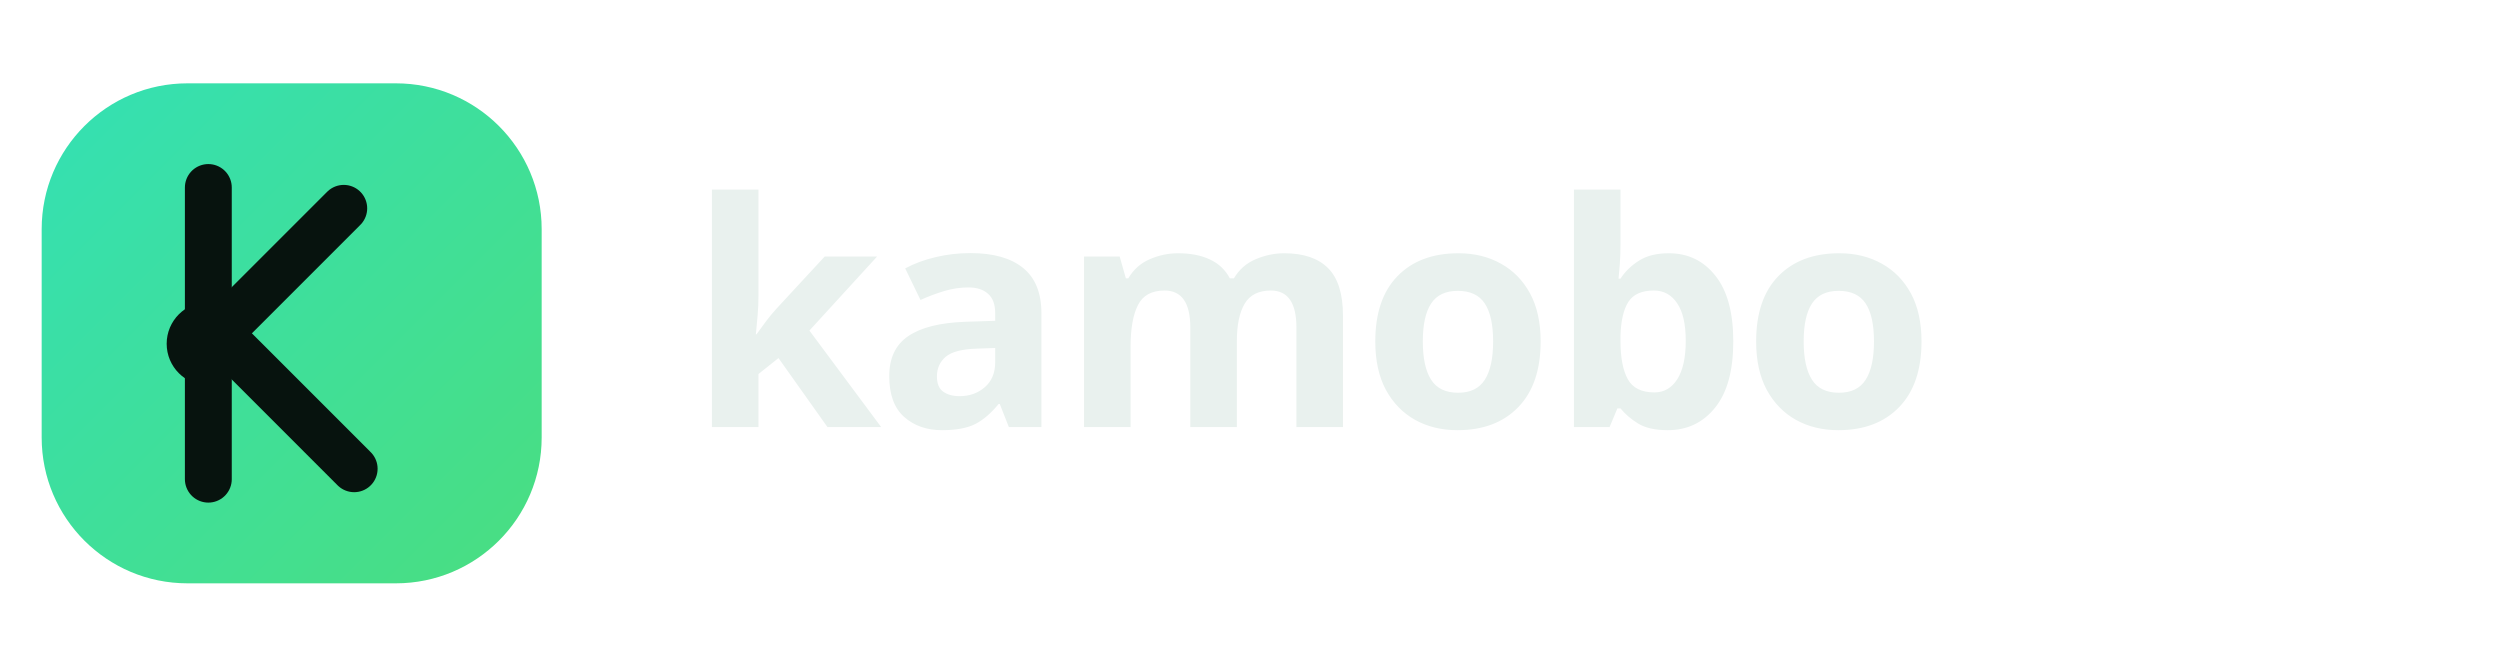
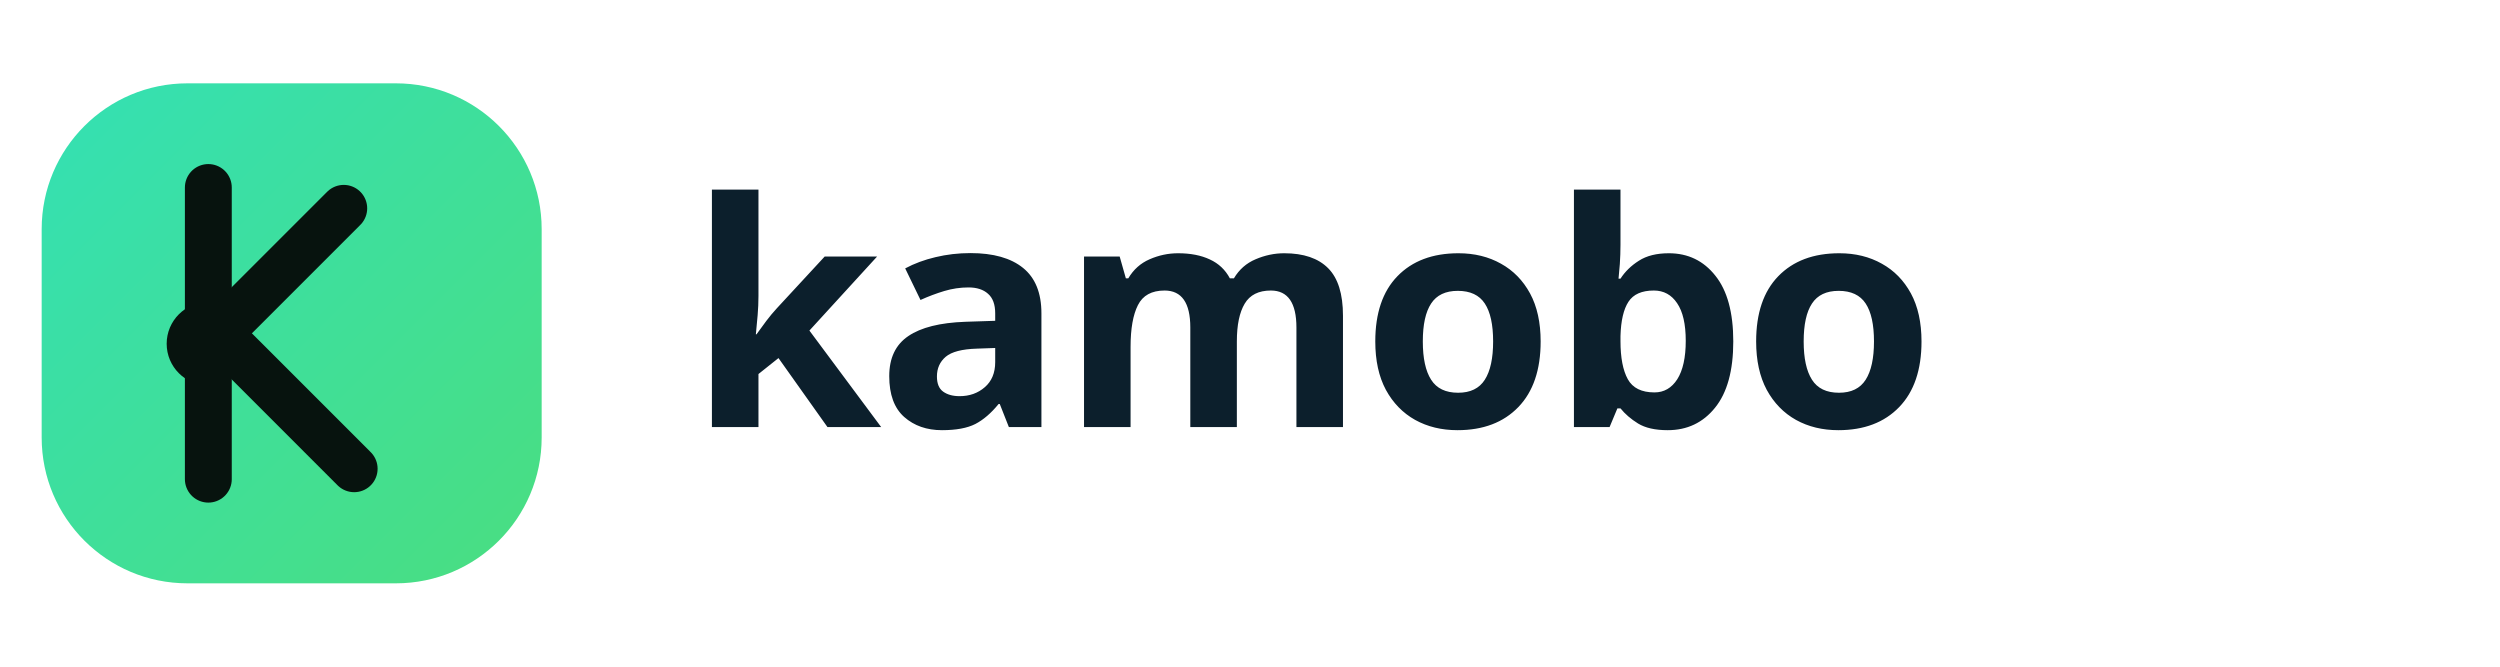
<svg xmlns="http://www.w3.org/2000/svg" viewBox="0 0 240 64" role="img" aria-label="Kamobo">
  <defs>
    <linearGradient id="kg" x1="0" y1="0" x2="1" y2="1">
      <stop offset="0" stop-color="#34E0B4" />
      <stop offset="1" stop-color="#4ADE80" />
    </linearGradient>
  </defs>
  <g>
    <rect x="4" y="8" width="48" height="48" rx="14" fill="url(#kg)" />
    <g stroke="#07130E" stroke-width="4.5" stroke-linecap="round" fill="none">
      <line x1="20" y1="18" x2="20" y2="46" />
      <path d="M20 33 L33 20" />
      <path d="M20 31 L34 45" />
    </g>
    <circle cx="20" cy="33" r="4" fill="#07130E" />
  </g>
-   <text x="66" y="41" font-family="'Space Grotesk','Segoe UI',system-ui,sans-serif" font-size="30" font-weight="600" letter-spacing="-0.5" fill="#E9F1EE">kamobo</text>
+   <text x="66" y="41" font-family="'Space Grotesk','Segoe UI',system-ui,sans-serif" font-size="30" font-weight="600" letter-spacing="-0.5" fill="#0C1F2C">kamobo</text>
</svg>
